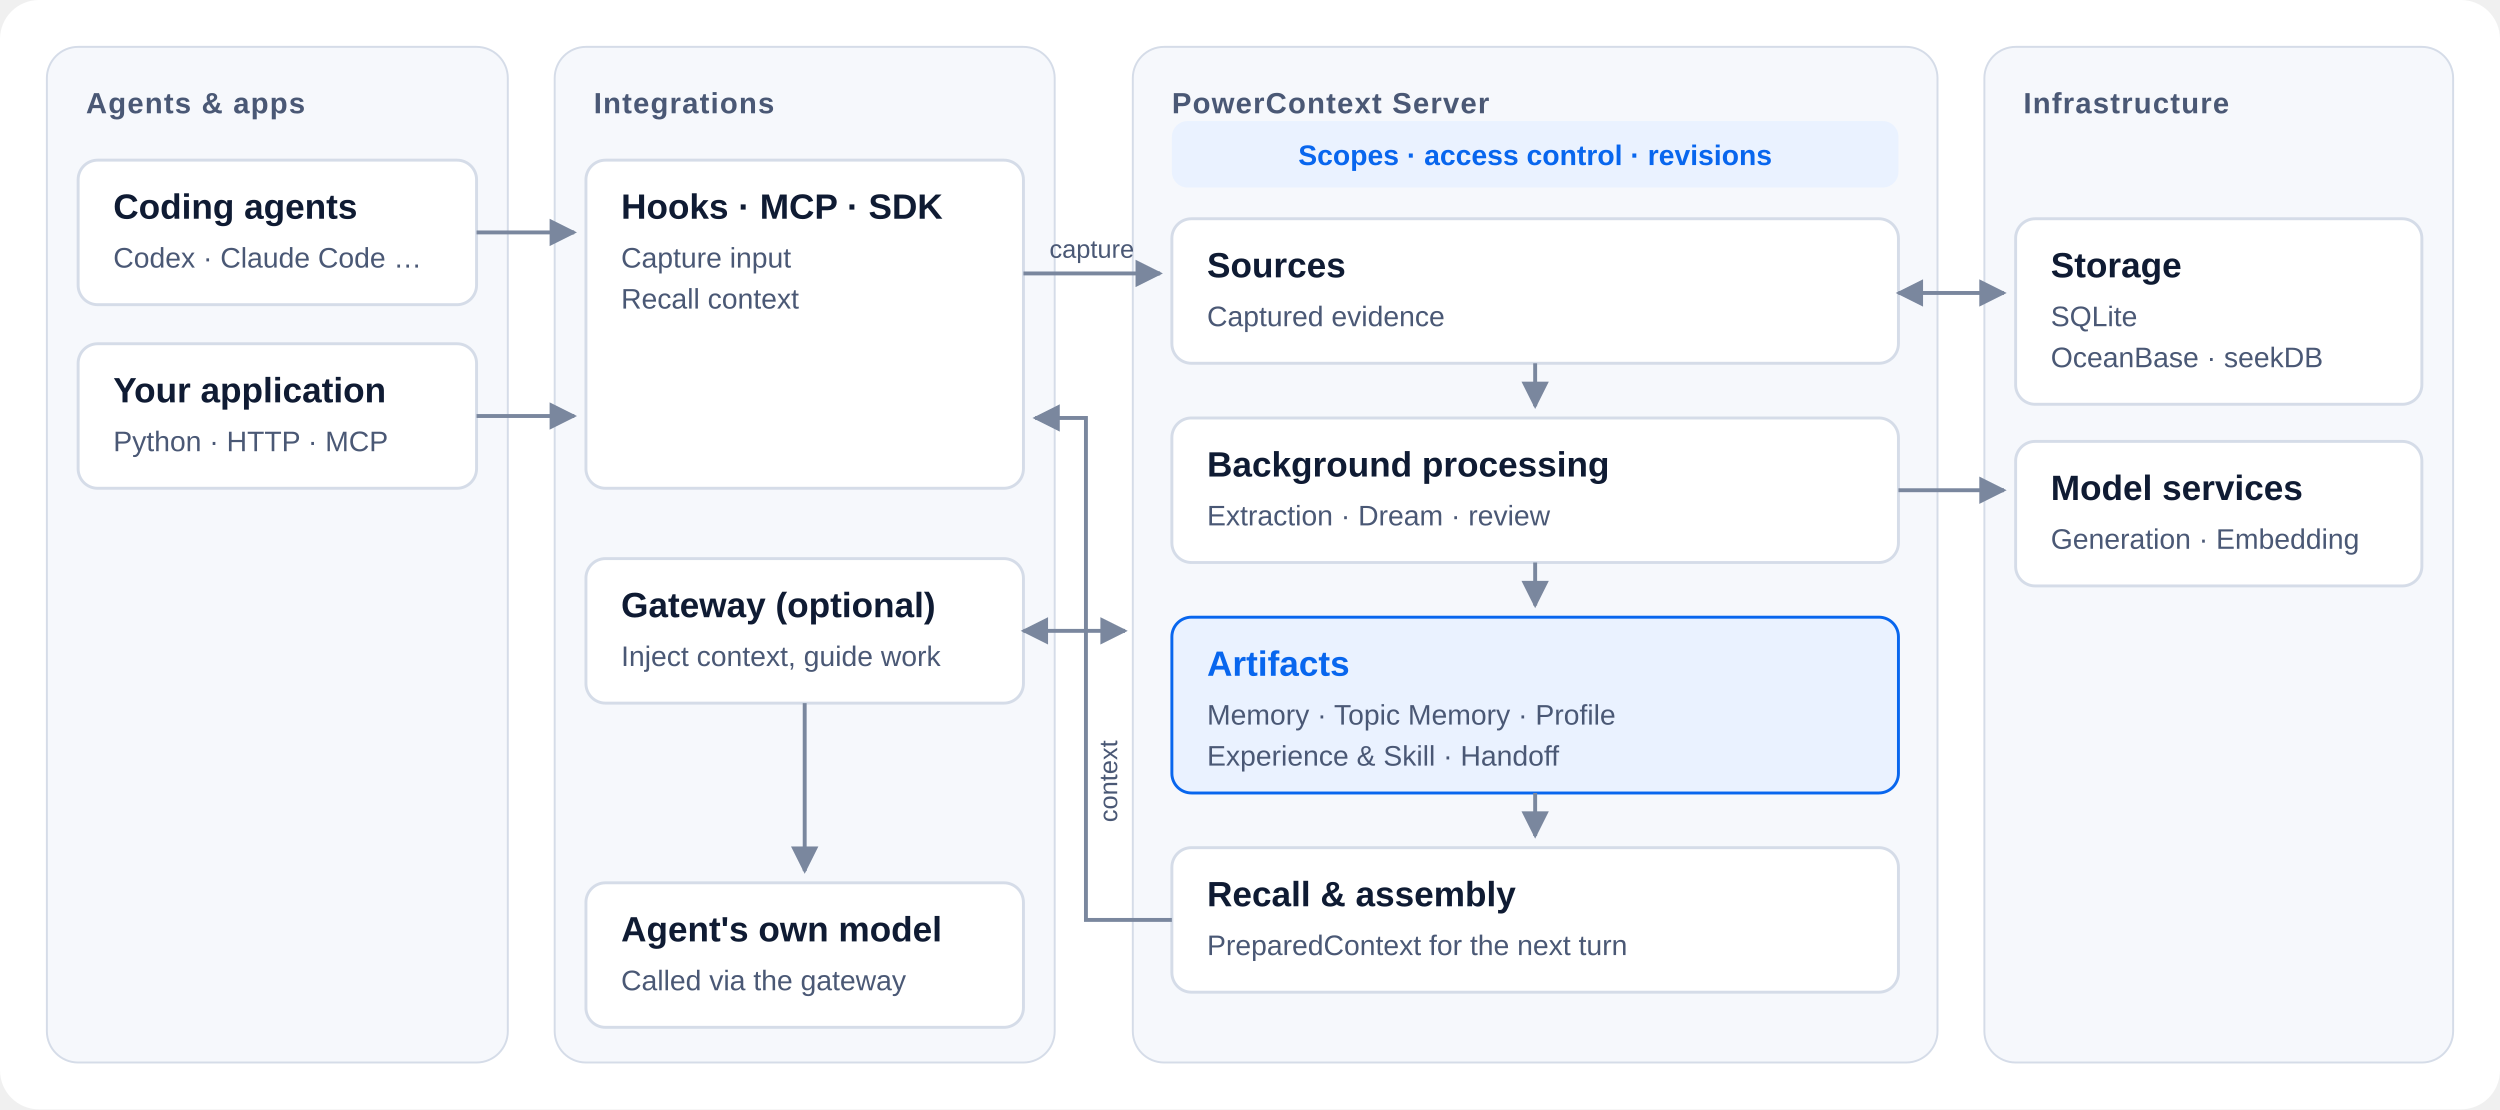
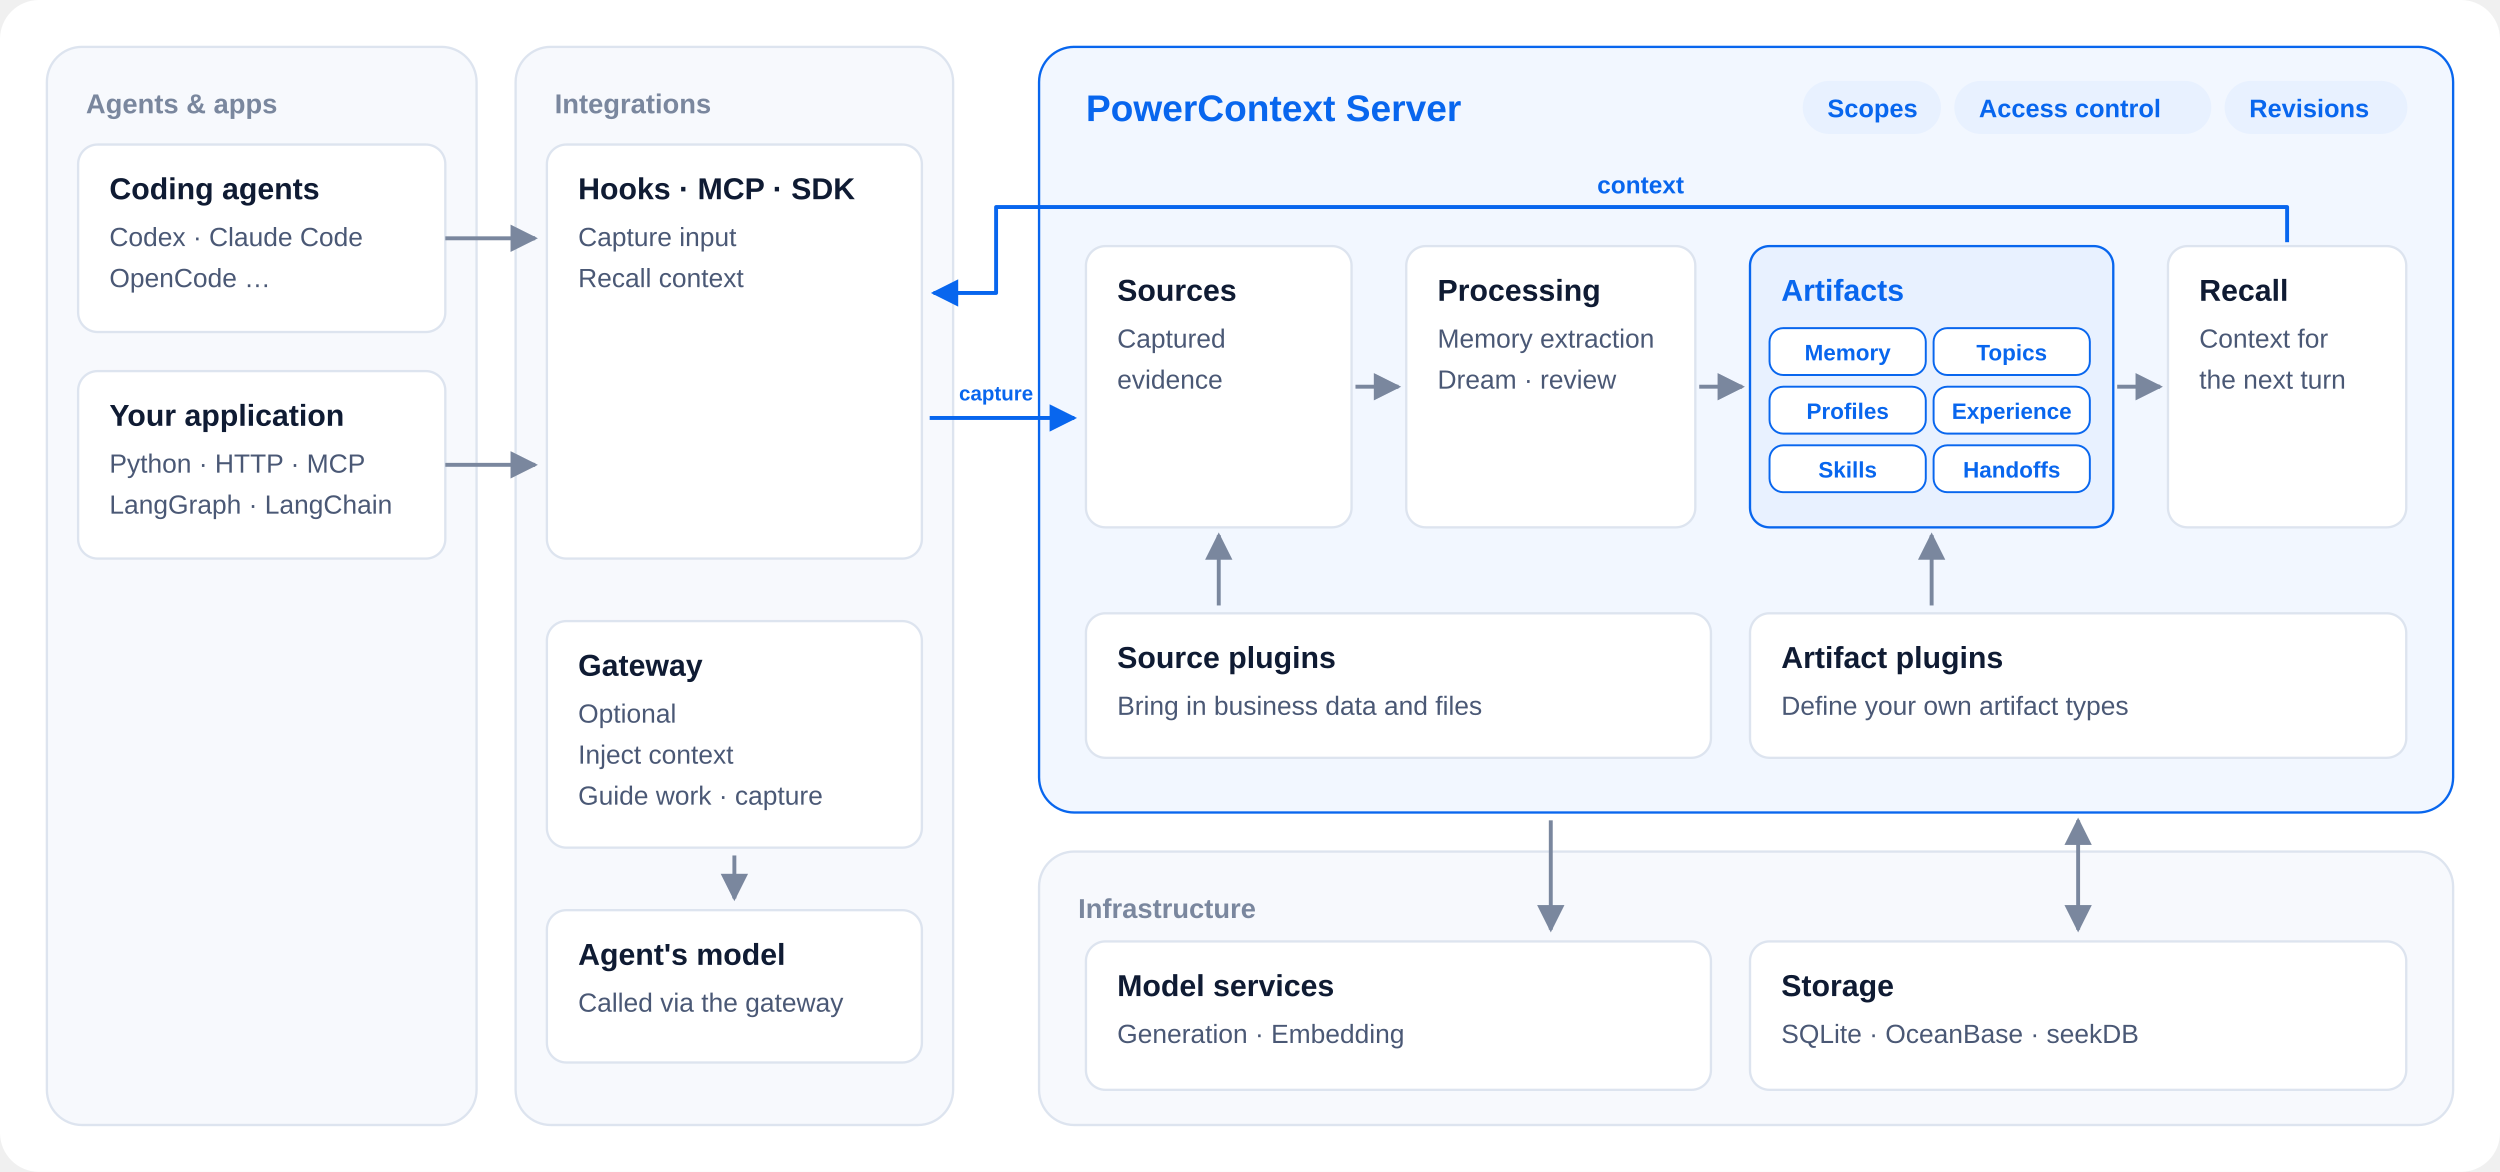
- <svg xmlns="http://www.w3.org/2000/svg" width="1280" height="568" viewBox="0 0 1280 568" role="img" aria-labelledby="title">
+ <svg xmlns="http://www.w3.org/2000/svg" width="1280" height="600" viewBox="0 0 1280 600" role="img" aria-labelledby="title">
  <defs>
-     <marker id="head" viewBox="0 0 10 10" refX="9" refY="5" markerWidth="7" markerHeight="7" orient="auto-start-reverse">
+     <marker id="head-muted" viewBox="0 0 10 10" refX="9" refY="5" markerWidth="7" markerHeight="7" orient="auto-start-reverse">
      <path d="M0 0L10 5L0 10Z" fill="#7a879e" />
    </marker>
+     <marker id="head-accent" viewBox="0 0 10 10" refX="9" refY="5" markerWidth="7" markerHeight="7" orient="auto-start-reverse">
+       <path d="M0 0L10 5L0 10Z" fill="#0866ee" />
+     </marker>
  </defs>
-   <rect width="1280" height="568" rx="20" fill="#ffffff" />
+   <rect width="1280" height="600" rx="20" fill="#ffffff" />
  <g font-family="-apple-system,BlinkMacSystemFont,'Segoe UI','PingFang SC','Hiragino Sans','Microsoft YaHei',Arial,sans-serif">
-     <rect x="24" y="24" width="236" height="520" rx="16" fill="#f6f8fc" stroke="#d5dce8" />
-     <text x="44" y="58" font-size="15" font-weight="700" letter-spacing=".04em" fill="#4a5875">Agents &amp; apps</text>
-     <rect x="40" y="82" width="204" height="74" rx="10" fill="#ffffff" stroke="#d5dce8" stroke-width="1.5" />
-     <text x="58" y="112" font-size="18" font-weight="700" fill="#0f1b33">Coding agents</text>
-     <text x="58" y="137" font-size="14.5" fill="#4a5875">Codex · Claude Code …</text>
-     <rect x="40" y="176" width="204" height="74" rx="10" fill="#ffffff" stroke="#d5dce8" stroke-width="1.5" />
-     <text x="58" y="206" font-size="18" font-weight="700" fill="#0f1b33">Your application</text>
-     <text x="58" y="231" font-size="14.5" fill="#4a5875">Python · HTTP · MCP</text>
-     <rect x="284" y="24" width="256" height="520" rx="16" fill="#f6f8fc" stroke="#d5dce8" />
-     <text x="304" y="58" font-size="15" font-weight="700" letter-spacing=".04em" fill="#4a5875">Integrations</text>
-     <path d="M244 119L294 119" stroke="#7a879e" stroke-width="2" fill="none" marker-end="url(#head)" />
-     <path d="M244 213L294 213" stroke="#7a879e" stroke-width="2" fill="none" marker-end="url(#head)" />
-     <rect x="300" y="82" width="224" height="168" rx="10" fill="#ffffff" stroke="#d5dce8" stroke-width="1.5" />
-     <text x="318" y="112" font-size="18" font-weight="700" fill="#0f1b33">Hooks · MCP · SDK</text>
-     <text x="318" y="137" font-size="14.5" fill="#4a5875">Capture input</text>
-     <text x="318" y="158" font-size="14.5" fill="#4a5875">Recall context</text>
-     <rect x="300" y="286" width="224" height="74" rx="10" fill="#ffffff" stroke="#d5dce8" stroke-width="1.5" />
-     <text x="318" y="316" font-size="18" font-weight="700" fill="#0f1b33">Gateway (optional)</text>
-     <text x="318" y="341" font-size="14.5" fill="#4a5875">Inject context, guide work</text>
-     <rect x="300" y="452" width="224" height="74" rx="10" fill="#ffffff" stroke="#d5dce8" stroke-width="1.5" />
-     <text x="318" y="482" font-size="18" font-weight="700" fill="#0f1b33">Agent's own model</text>
-     <text x="318" y="507" font-size="14.5" fill="#4a5875">Called via the gateway</text>
-     <path d="M412 360L412 446" stroke="#7a879e" stroke-width="2" fill="none" marker-end="url(#head)" />
-     <rect x="580" y="24" width="412" height="520" rx="16" fill="#f6f8fc" stroke="#d5dce8" />
-     <text x="600" y="58" font-size="15" font-weight="700" letter-spacing=".04em" fill="#4a5875">PowerContext Server</text>
-     <rect x="600" y="62" width="372" height="34" rx="8" fill="#eaf2ff" />
-     <text x="786" y="84.5" text-anchor="middle" font-size="14.5" font-weight="600" fill="#0866ee">Scopes · access control · revisions</text>
-     <rect x="600" y="112" width="372" height="74" rx="10" fill="#ffffff" stroke="#d5dce8" stroke-width="1.5" />
-     <text x="618" y="142" font-size="18" font-weight="700" fill="#0f1b33">Sources</text>
-     <text x="618" y="167" font-size="14.5" fill="#4a5875">Captured evidence</text>
-     <rect x="600" y="214" width="372" height="74" rx="10" fill="#ffffff" stroke="#d5dce8" stroke-width="1.5" />
-     <text x="618" y="244" font-size="18" font-weight="700" fill="#0f1b33">Background processing</text>
-     <text x="618" y="269" font-size="14.5" fill="#4a5875">Extraction · Dream · review</text>
-     <rect x="600" y="316" width="372" height="90" rx="10" fill="#eaf2ff" stroke="#0866ee" stroke-width="1.5" />
-     <text x="618" y="346" font-size="18" font-weight="700" fill="#0866ee">Artifacts</text>
-     <text x="618" y="371" font-size="14.5" fill="#4a5875">Memory · Topic Memory · Profile</text>
-     <text x="618" y="392" font-size="14.5" fill="#4a5875">Experience &amp; Skill · Handoff</text>
-     <rect x="600" y="434" width="372" height="74" rx="10" fill="#ffffff" stroke="#d5dce8" stroke-width="1.5" />
-     <text x="618" y="464" font-size="18" font-weight="700" fill="#0f1b33">Recall &amp; assembly</text>
-     <text x="618" y="489" font-size="14.5" fill="#4a5875">PreparedContext for the next turn</text>
-     <path d="M786 186L786 208" stroke="#7a879e" stroke-width="2" fill="none" marker-end="url(#head)" />
-     <path d="M786 288L786 310" stroke="#7a879e" stroke-width="2" fill="none" marker-end="url(#head)" />
-     <path d="M786 406L786 428" stroke="#7a879e" stroke-width="2" fill="none" marker-end="url(#head)" />
-     <path d="M524 140L594 140" stroke="#7a879e" stroke-width="2" fill="none" marker-end="url(#head)" />
-     <text x="559.0" y="132.0" text-anchor="middle" font-size="13" fill="#4a5875">capture</text>
-     <path d="M524 323L576 323" stroke="#7a879e" stroke-width="2" fill="none" marker-end="url(#head)" marker-start="url(#head)" />
-     <path d="M600 471H556V214H530" stroke="#7a879e" stroke-width="2" fill="none" marker-end="url(#head)" />
-     <text x="572" y="400" font-size="13" fill="#4a5875" transform="rotate(-90 572 400)" text-anchor="middle">context</text>
-     <rect x="1016" y="24" width="240" height="520" rx="16" fill="#f6f8fc" stroke="#d5dce8" />
-     <text x="1036" y="58" font-size="15" font-weight="700" letter-spacing=".04em" fill="#4a5875">Infrastructure</text>
-     <rect x="1032" y="112" width="208" height="95" rx="10" fill="#ffffff" stroke="#d5dce8" stroke-width="1.5" />
-     <text x="1050" y="142" font-size="18" font-weight="700" fill="#0f1b33">Storage</text>
-     <text x="1050" y="167" font-size="14.5" fill="#4a5875">SQLite</text>
-     <text x="1050" y="188" font-size="14.5" fill="#4a5875">OceanBase · seekDB</text>
-     <rect x="1032" y="226" width="208" height="74" rx="10" fill="#ffffff" stroke="#d5dce8" stroke-width="1.5" />
-     <text x="1050" y="256" font-size="18" font-weight="700" fill="#0f1b33">Model services</text>
-     <text x="1050" y="281" font-size="14.5" fill="#4a5875">Generation · Embedding</text>
-     <path d="M972 150L1026 150" stroke="#7a879e" stroke-width="2" fill="none" marker-end="url(#head)" marker-start="url(#head)" />
-     <path d="M972 251L1026 251" stroke="#7a879e" stroke-width="2" fill="none" marker-end="url(#head)" />
+     <rect x="24" y="24" width="220" height="552" rx="18" fill="#f7f9fd" stroke="#dde4ef" stroke-width="1.2" />
+     <text x="44" y="58" font-size="14" font-weight="700" fill="#7a879e" text-anchor="start">Agents &amp; apps</text>
+     <rect x="40" y="74" width="188" height="96" rx="10" fill="#ffffff" stroke="#dde4ef" stroke-width="1.2" />
+     <text x="56" y="102" font-size="15.5" font-weight="700" fill="#0f1b33" text-anchor="start">Coding agents</text>
+     <text x="56" y="126" font-size="13.5" font-weight="400" fill="#4a5875" text-anchor="start">Codex · Claude Code</text>
+     <text x="56" y="147" font-size="13.5" font-weight="400" fill="#4a5875" text-anchor="start">OpenCode …</text>
+     <rect x="40" y="190" width="188" height="96" rx="10" fill="#ffffff" stroke="#dde4ef" stroke-width="1.2" />
+     <text x="56" y="218" font-size="15.5" font-weight="700" fill="#0f1b33" text-anchor="start">Your application</text>
+     <text x="56" y="242" font-size="13.5" font-weight="400" fill="#4a5875" text-anchor="start">Python · HTTP · MCP</text>
+     <text x="56" y="263" font-size="13.5" font-weight="400" fill="#4a5875" text-anchor="start">LangGraph · LangChain</text>
+     <rect x="264" y="24" width="224" height="552" rx="18" fill="#f7f9fd" stroke="#dde4ef" stroke-width="1.2" />
+     <text x="284" y="58" font-size="14" font-weight="700" fill="#7a879e" text-anchor="start">Integrations</text>
+     <path d="M228 122H274" stroke="#7a879e" stroke-width="2" fill="none" stroke-linejoin="round" marker-end="url(#head-muted)" />
+     <path d="M228 238H274" stroke="#7a879e" stroke-width="2" fill="none" stroke-linejoin="round" marker-end="url(#head-muted)" />
+     <rect x="280" y="74" width="192" height="212" rx="10" fill="#ffffff" stroke="#dde4ef" stroke-width="1.2" />
+     <text x="296" y="102" font-size="15.5" font-weight="700" fill="#0f1b33" text-anchor="start">Hooks · MCP · SDK</text>
+     <text x="296" y="126" font-size="13.5" font-weight="400" fill="#4a5875" text-anchor="start">Capture input</text>
+     <text x="296" y="147" font-size="13.5" font-weight="400" fill="#4a5875" text-anchor="start">Recall context</text>
+     <rect x="280" y="318" width="192" height="116" rx="10" fill="#ffffff" stroke="#dde4ef" stroke-width="1.2" />
+     <text x="296" y="346" font-size="15.5" font-weight="700" fill="#0f1b33" text-anchor="start">Gateway</text>
+     <text x="296" y="370" font-size="13.5" font-weight="400" fill="#4a5875" text-anchor="start">Optional</text>
+     <text x="296" y="391" font-size="13.5" font-weight="400" fill="#4a5875" text-anchor="start">Inject context</text>
+     <text x="296" y="412" font-size="13.5" font-weight="400" fill="#4a5875" text-anchor="start">Guide work · capture</text>
+     <rect x="280" y="466" width="192" height="78" rx="10" fill="#ffffff" stroke="#dde4ef" stroke-width="1.2" />
+     <text x="296" y="494" font-size="15.5" font-weight="700" fill="#0f1b33" text-anchor="start">Agent's model</text>
+     <text x="296" y="518" font-size="13.5" font-weight="400" fill="#4a5875" text-anchor="start">Called via the gateway</text>
+     <path d="M376 438V460" stroke="#7a879e" stroke-width="2" fill="none" stroke-linejoin="round" marker-end="url(#head-muted)" />
+     <rect x="532" y="24" width="724" height="392" rx="18" fill="#f2f7ff" stroke="#0866ee" stroke-width="1.2" />
+     <text x="552" y="58" font-size="14" font-weight="700" fill="#7a879e" text-anchor="start" />
+     <text x="556" y="62" font-size="19" font-weight="800" fill="#0866ee" text-anchor="start">PowerContext Server</text>
+     <rect x="923.6" y="42" width="69.6" height="26" rx="13" fill="#e8f1ff" stroke="#e8f1ff" stroke-width="1.2" />
+     <text x="935.6" y="60" font-size="13" font-weight="600" fill="#0866ee" text-anchor="start">Scopes</text>
+     <rect x="1001.2" y="42" width="130.4" height="26" rx="13" fill="#e8f1ff" stroke="#e8f1ff" stroke-width="1.2" />
+     <text x="1013.2" y="60" font-size="13" font-weight="600" fill="#0866ee" text-anchor="start">Access control</text>
+     <rect x="1139.6" y="42" width="92.4" height="26" rx="13" fill="#e8f1ff" stroke="#e8f1ff" stroke-width="1.2" />
+     <text x="1151.6" y="60" font-size="13" font-weight="600" fill="#0866ee" text-anchor="start">Revisions</text>
+     <rect x="556" y="126" width="136" height="144" rx="10" fill="#ffffff" stroke="#dde4ef" stroke-width="1.2" />
+     <text x="572" y="154" font-size="15.5" font-weight="700" fill="#0f1b33" text-anchor="start">Sources</text>
+     <text x="572" y="178" font-size="13.5" font-weight="400" fill="#4a5875" text-anchor="start">Captured</text>
+     <text x="572" y="199" font-size="13.5" font-weight="400" fill="#4a5875" text-anchor="start">evidence</text>
+     <rect x="720" y="126" width="148" height="144" rx="10" fill="#ffffff" stroke="#dde4ef" stroke-width="1.2" />
+     <text x="736" y="154" font-size="15.5" font-weight="700" fill="#0f1b33" text-anchor="start">Processing</text>
+     <text x="736" y="178" font-size="13.5" font-weight="400" fill="#4a5875" text-anchor="start">Memory extraction</text>
+     <text x="736" y="199" font-size="13.5" font-weight="400" fill="#4a5875" text-anchor="start">Dream · review</text>
+     <rect x="896" y="126" width="186" height="144" rx="10" fill="#e8f1ff" stroke="#0866ee" stroke-width="1.2" />
+     <text x="912" y="154" font-size="15.5" font-weight="700" fill="#0866ee" text-anchor="start">Artifacts</text>
+     <rect x="906" y="168" width="80" height="24" rx="7" fill="#ffffff" stroke="#0866ee" stroke-width="1" />
+     <text x="946" y="184.5" font-size="11.5" font-weight="600" fill="#0866ee" text-anchor="middle">Memory</text>
+     <rect x="990" y="168" width="80" height="24" rx="7" fill="#ffffff" stroke="#0866ee" stroke-width="1" />
+     <text x="1030" y="184.5" font-size="11.5" font-weight="600" fill="#0866ee" text-anchor="middle">Topics</text>
+     <rect x="906" y="198" width="80" height="24" rx="7" fill="#ffffff" stroke="#0866ee" stroke-width="1" />
+     <text x="946" y="214.5" font-size="11.5" font-weight="600" fill="#0866ee" text-anchor="middle">Profiles</text>
+     <rect x="990" y="198" width="80" height="24" rx="7" fill="#ffffff" stroke="#0866ee" stroke-width="1" />
+     <text x="1030" y="214.5" font-size="11.5" font-weight="600" fill="#0866ee" text-anchor="middle">Experience</text>
+     <rect x="906" y="228" width="80" height="24" rx="7" fill="#ffffff" stroke="#0866ee" stroke-width="1" />
+     <text x="946" y="244.5" font-size="11.5" font-weight="600" fill="#0866ee" text-anchor="middle">Skills</text>
+     <rect x="990" y="228" width="80" height="24" rx="7" fill="#ffffff" stroke="#0866ee" stroke-width="1" />
+     <text x="1030" y="244.5" font-size="11.5" font-weight="600" fill="#0866ee" text-anchor="middle">Handoffs</text>
+     <rect x="1110" y="126" width="122" height="144" rx="10" fill="#ffffff" stroke="#dde4ef" stroke-width="1.2" />
+     <text x="1126" y="154" font-size="15.5" font-weight="700" fill="#0f1b33" text-anchor="start">Recall</text>
+     <text x="1126" y="178" font-size="13.5" font-weight="400" fill="#4a5875" text-anchor="start">Context for</text>
+     <text x="1126" y="199" font-size="13.5" font-weight="400" fill="#4a5875" text-anchor="start">the next turn</text>
+     <path d="M694 198H716" stroke="#7a879e" stroke-width="2" fill="none" stroke-linejoin="round" marker-end="url(#head-muted)" />
+     <path d="M870 198H892" stroke="#7a879e" stroke-width="2" fill="none" stroke-linejoin="round" marker-end="url(#head-muted)" />
+     <path d="M1084 198H1106" stroke="#7a879e" stroke-width="2" fill="none" stroke-linejoin="round" marker-end="url(#head-muted)" />
+     <rect x="556" y="314" width="320" height="74" rx="10" fill="#ffffff" stroke="#dde4ef" stroke-width="1.2" />
+     <text x="572" y="342" font-size="15.5" font-weight="700" fill="#0f1b33" text-anchor="start">Source plugins</text>
+     <text x="572" y="366" font-size="13.5" font-weight="400" fill="#4a5875" text-anchor="start">Bring in business data and files</text>
+     <rect x="896" y="314" width="336" height="74" rx="10" fill="#ffffff" stroke="#dde4ef" stroke-width="1.2" />
+     <text x="912" y="342" font-size="15.5" font-weight="700" fill="#0f1b33" text-anchor="start">Artifact plugins</text>
+     <text x="912" y="366" font-size="13.5" font-weight="400" fill="#4a5875" text-anchor="start">Define your own artifact types</text>
+     <path d="M624 310V274" stroke="#7a879e" stroke-width="2" fill="none" stroke-linejoin="round" marker-end="url(#head-muted)" />
+     <path d="M989 310V274" stroke="#7a879e" stroke-width="2" fill="none" stroke-linejoin="round" marker-end="url(#head-muted)" />
+     <path d="M476 214H550" stroke="#0866ee" stroke-width="2" fill="none" stroke-linejoin="round" marker-end="url(#head-accent)" />
+     <text x="510" y="205" font-size="10.5" font-weight="600" fill="#0866ee" text-anchor="middle">capture</text>
+     <path d="M1171 124V106H510V150H478" stroke="#0866ee" stroke-width="2" fill="none" stroke-linejoin="round" marker-end="url(#head-accent)" />
+     <text x="840" y="99" font-size="12.5" font-weight="600" fill="#0866ee" text-anchor="middle">context</text>
+     <rect x="532" y="436" width="724" height="140" rx="18" fill="#f7f9fd" stroke="#dde4ef" stroke-width="1.2" />
+     <text x="552" y="470" font-size="14" font-weight="700" fill="#7a879e" text-anchor="start">Infrastructure</text>
+     <rect x="556" y="482" width="320" height="76" rx="10" fill="#ffffff" stroke="#dde4ef" stroke-width="1.2" />
+     <text x="572" y="510" font-size="15.5" font-weight="700" fill="#0f1b33" text-anchor="start">Model services</text>
+     <text x="572" y="534" font-size="13.5" font-weight="400" fill="#4a5875" text-anchor="start">Generation · Embedding</text>
+     <rect x="896" y="482" width="336" height="76" rx="10" fill="#ffffff" stroke="#dde4ef" stroke-width="1.2" />
+     <text x="912" y="510" font-size="15.5" font-weight="700" fill="#0f1b33" text-anchor="start">Storage</text>
+     <text x="912" y="534" font-size="13.5" font-weight="400" fill="#4a5875" text-anchor="start">SQLite · OceanBase · seekDB</text>
+     <path d="M794 420V476" stroke="#7a879e" stroke-width="2" fill="none" stroke-linejoin="round" marker-end="url(#head-muted)" />
+     <path d="M1064 420V476" stroke="#7a879e" stroke-width="2" fill="none" stroke-linejoin="round" marker-end="url(#head-muted)" marker-start="url(#head-muted)" />
  </g>
</svg>
